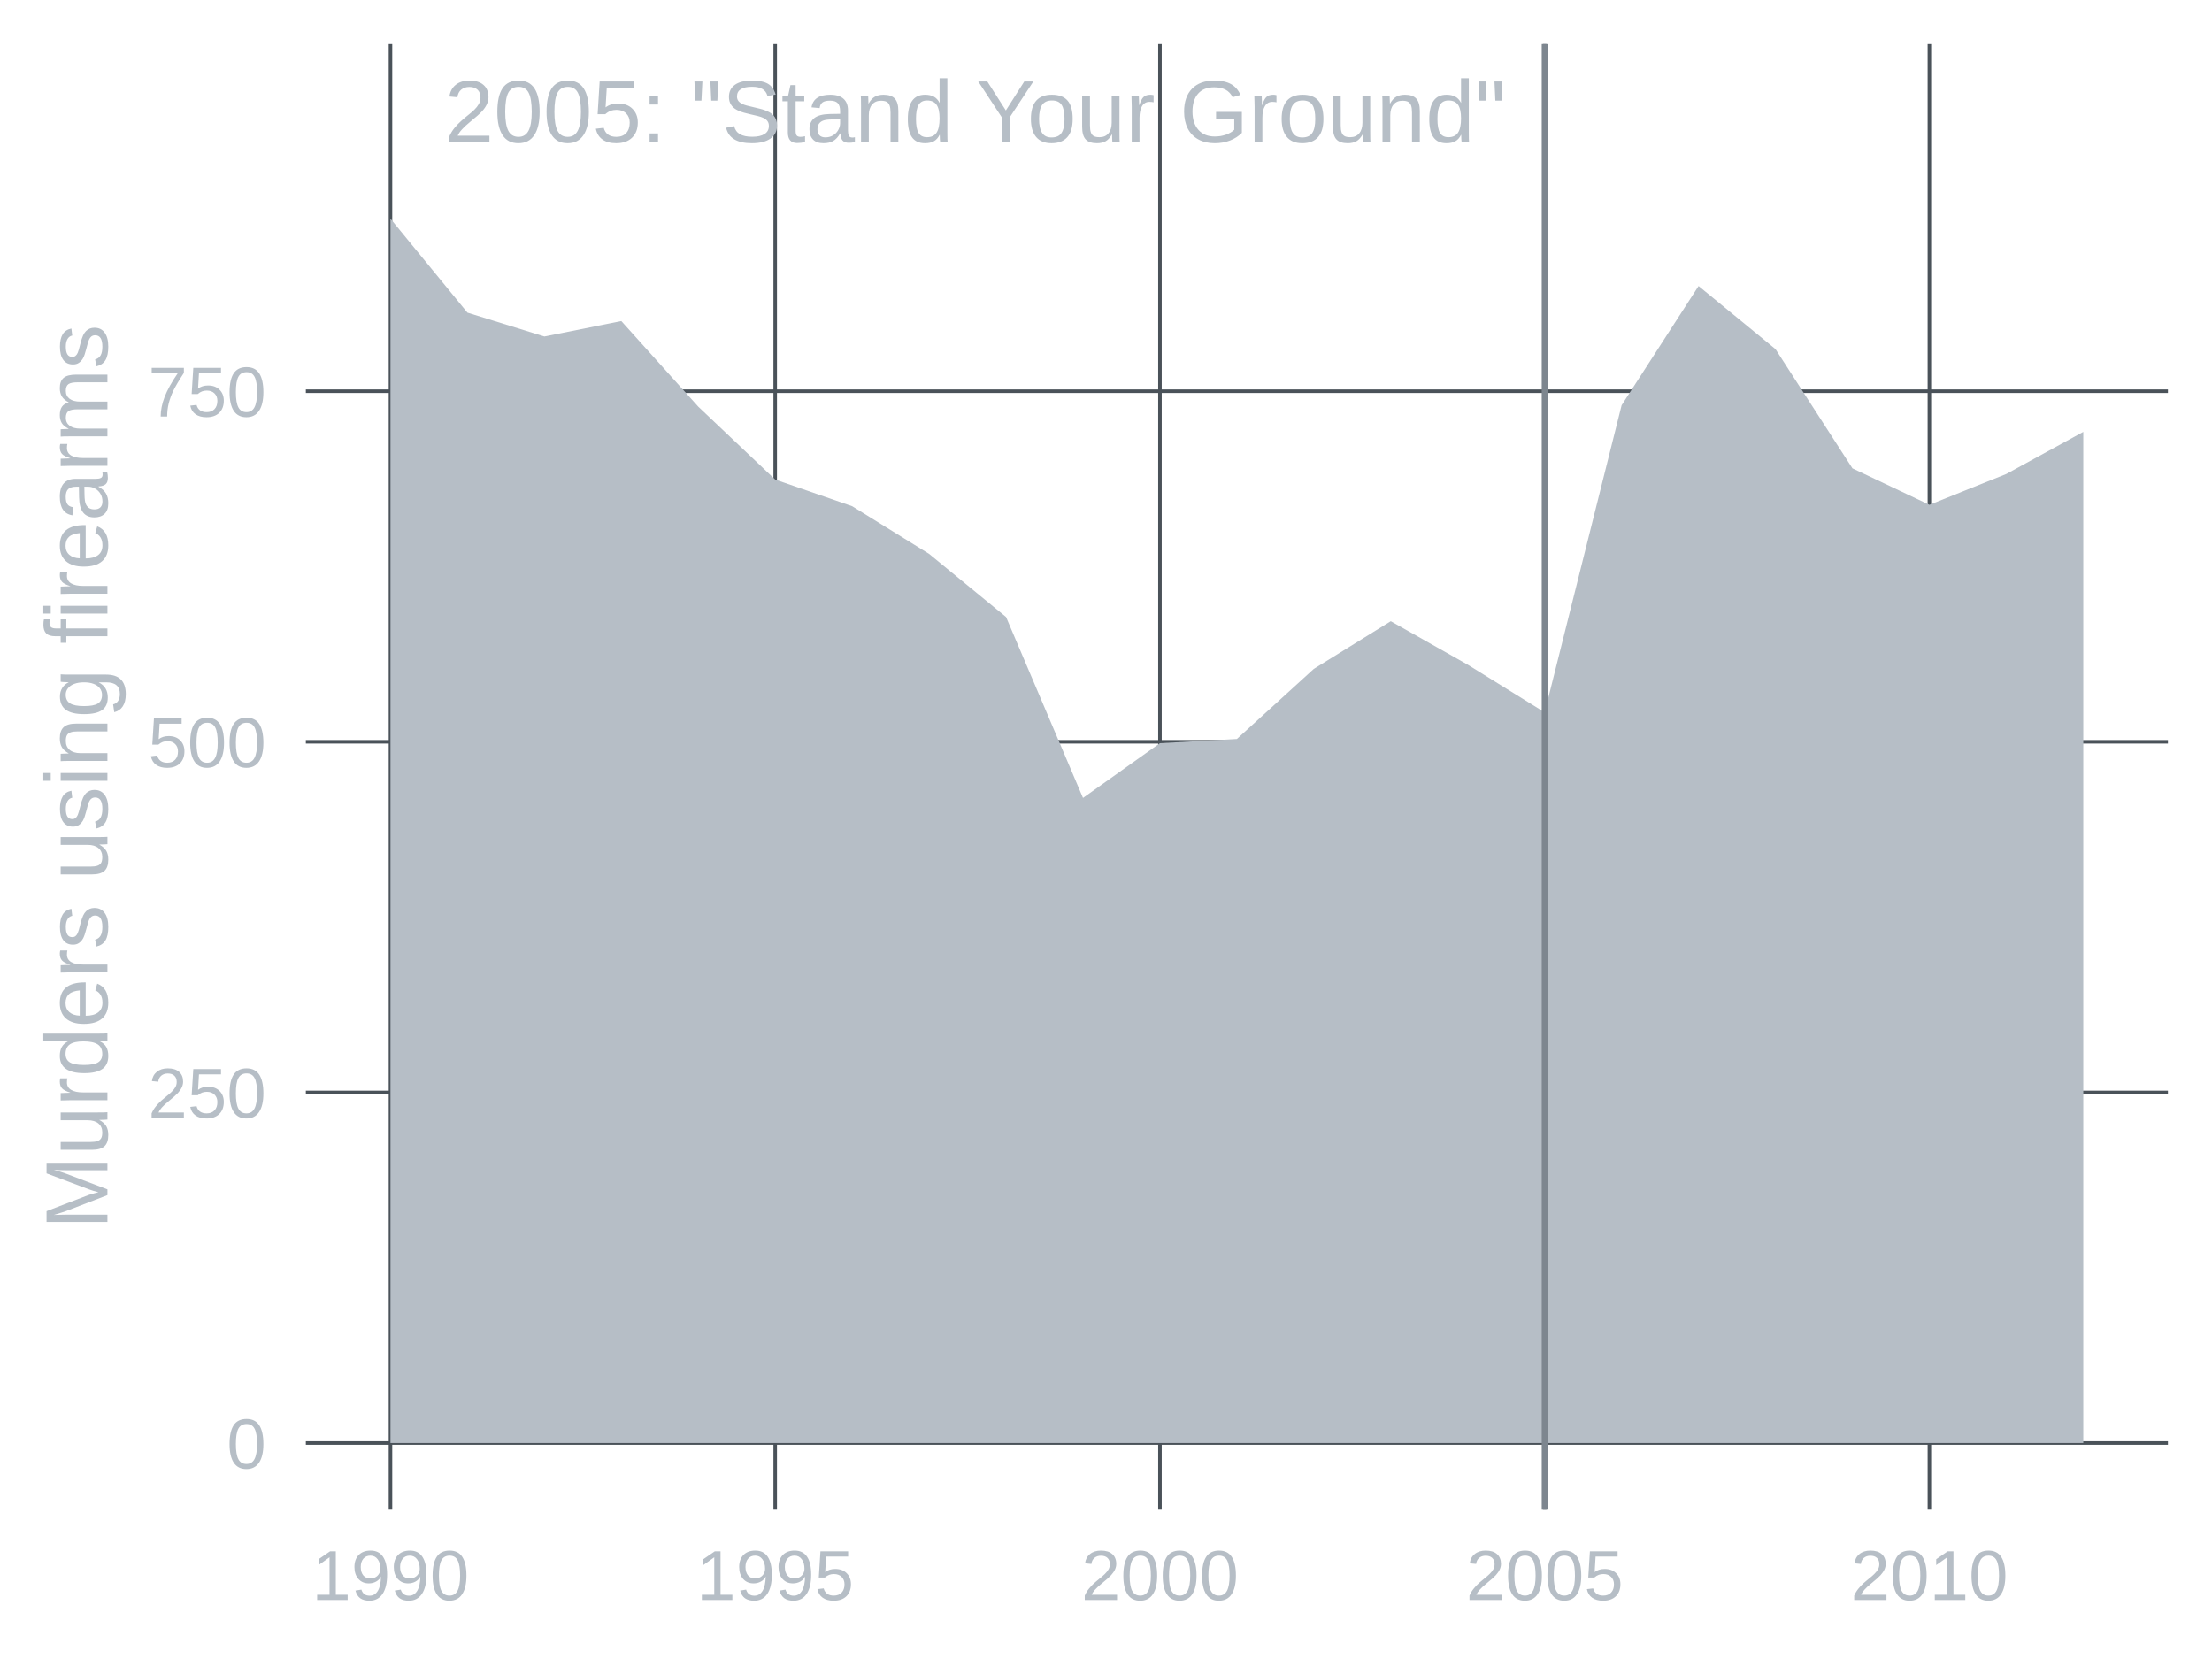
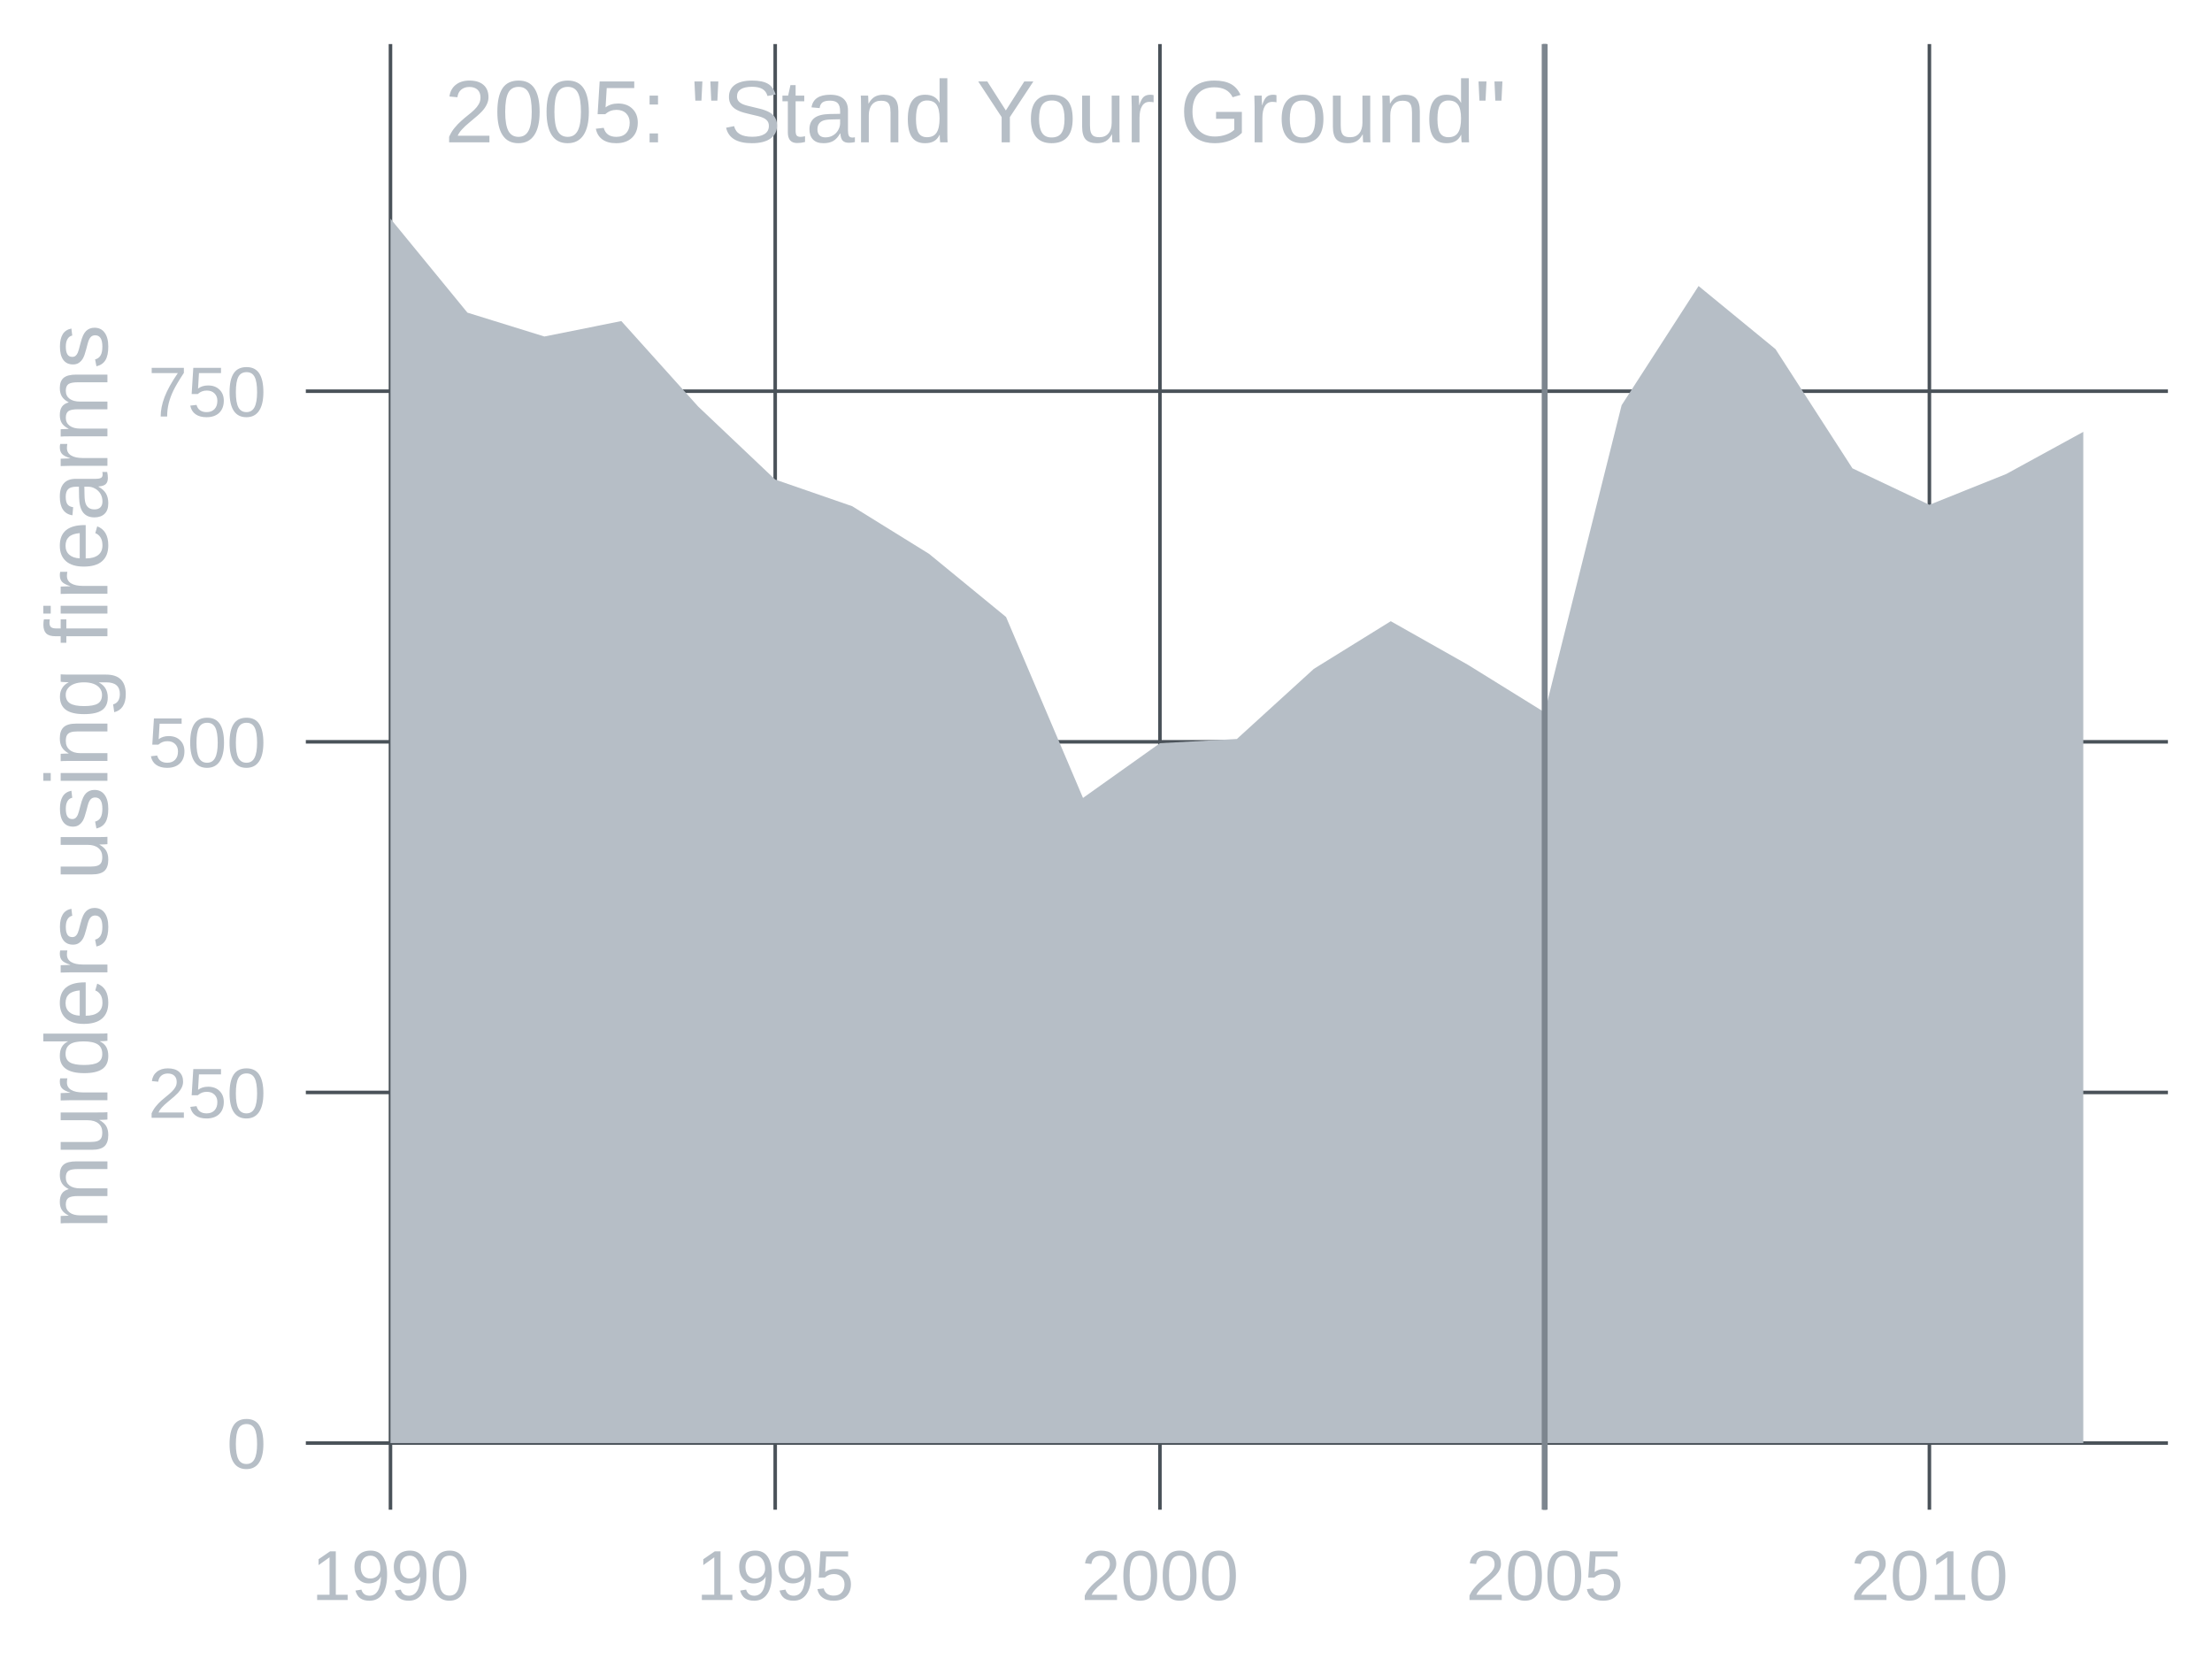
<svg xmlns="http://www.w3.org/2000/svg" width="800.00pt" height="600.00pt" viewBox="0 0 800.00 600.00">
  <g class="svglite">
    <defs>
      <style type="text/css">
    .svglite line, .svglite polyline, .svglite polygon, .svglite path, .svglite rect, .svglite circle {
      fill: none;
      stroke: #000000;
      stroke-linecap: round;
      stroke-linejoin: round;
      stroke-miterlimit: 10.00;
    }
    .svglite text {
      white-space: pre;
    }
    .svglite g.glyphgroup path {
      fill: inherit;
      stroke: none;
    }
  </style>
    </defs>
    <rect width="100%" height="100%" style="stroke: none; fill: none;" />
    <defs>
      <clipPath id="cpMC4wMHw4MDAuMDB8MC4wMHw2MDAuMDA=">
        <rect x="0.00" y="0.00" width="800.00" height="600.00" />
      </clipPath>
    </defs>
    <g clip-path="url(#cpMC4wMHw4MDAuMDB8MC4wMHw2MDAuMDA=)">
      <rect x="0.00" y="0.00" width="800.00" height="600.00" style="stroke-width: 3.10; stroke: none;" />
    </g>
    <defs>
      <clipPath id="cpMTEwLjYxfDc4NC4wNnwxNS45NHw1NDYuMDA=">
        <rect x="110.61" y="15.94" width="673.45" height="530.06" />
      </clipPath>
    </defs>
    <g clip-path="url(#cpMTEwLjYxfDc4NC4wNnwxNS45NHw1NDYuMDA=)">
      <rect x="110.61" y="15.94" width="673.45" height="530.06" style="stroke-width: 3.10; stroke: none;" />
      <polyline points="110.61,521.90 784.06,521.90 " style="stroke-width: 1.28; stroke: #4A5259; stroke-linecap: butt;" />
      <polyline points="110.61,395.10 784.06,395.10 " style="stroke-width: 1.28; stroke: #4A5259; stroke-linecap: butt;" />
      <polyline points="110.61,268.29 784.06,268.29 " style="stroke-width: 1.28; stroke: #4A5259; stroke-linecap: butt;" />
      <polyline points="110.61,141.48 784.06,141.48 " style="stroke-width: 1.28; stroke: #4A5259; stroke-linecap: butt;" />
      <polyline points="141.22,546.00 141.22,15.94 " style="stroke-width: 1.28; stroke: #4A5259; stroke-linecap: butt;" />
      <polyline points="280.36,546.00 280.36,15.94 " style="stroke-width: 1.28; stroke: #4A5259; stroke-linecap: butt;" />
      <polyline points="419.51,546.00 419.51,15.94 " style="stroke-width: 1.28; stroke: #4A5259; stroke-linecap: butt;" />
      <polyline points="558.65,546.00 558.65,15.94 " style="stroke-width: 1.28; stroke: #4A5259; stroke-linecap: butt;" />
      <polyline points="697.79,546.00 697.79,15.94 " style="stroke-width: 1.28; stroke: #4A5259; stroke-linecap: butt;" />
      <polygon points="141.22,79.09 169.05,113.07 196.88,121.70 224.71,116.12 252.53,147.06 280.36,173.44 308.19,183.07 336.02,200.32 363.85,223.14 391.68,288.58 419.51,268.79 447.33,267.27 475.16,241.91 502.99,224.67 530.82,240.39 558.65,257.64 586.48,146.55 614.31,103.44 642.13,126.26 669.96,169.38 697.79,182.57 725.62,171.41 753.45,156.19 753.45,521.90 725.62,521.90 697.79,521.90 669.96,521.90 642.13,521.90 614.31,521.90 586.48,521.90 558.65,521.90 530.82,521.90 502.99,521.90 475.16,521.90 447.33,521.90 419.51,521.90 391.68,521.90 363.85,521.90 336.02,521.90 308.19,521.90 280.36,521.90 252.53,521.90 224.71,521.90 196.88,521.90 169.05,521.90 141.22,521.90 " style="stroke-width: 0.00; stroke: none; stroke-linecap: butt; fill: #B6BEC6;" />
      <polyline points="141.22,79.09 169.05,113.07 196.88,121.70 224.71,116.12 252.53,147.06 280.36,173.44 308.19,183.07 336.02,200.32 363.85,223.14 391.68,288.58 419.51,268.79 447.33,267.27 475.16,241.91 502.99,224.67 530.82,240.39 558.65,257.64 586.48,146.55 614.31,103.44 642.13,126.26 669.96,169.38 697.79,182.57 725.62,171.41 753.45,156.19 " style="stroke-width: 3.10; stroke: none; stroke-linecap: butt;" />
      <line x1="558.65" y1="546.00" x2="558.65" y2="15.94" style="stroke-width: 2.13; stroke: #7D868F; stroke-linecap: butt;" />
      <text x="544.73" y="51.48" text-anchor="end" style="font-size: 32.00px;fill: #B6BEC6; font-family: &quot;Arial&quot;;" textLength="383.66px" lengthAdjust="spacingAndGlyphs">2005: "Stand Your Ground"</text>
    </g>
    <g clip-path="url(#cpMC4wMHw4MDAuMDB8MC4wMHw2MDAuMDA=)">
      <text x="96.26" y="531.07" text-anchor="end" style="font-size: 25.60px;fill: #B6BEC6; font-family: &quot;Arial&quot;;" textLength="14.23px" lengthAdjust="spacingAndGlyphs">0</text>
      <text x="96.26" y="404.26" text-anchor="end" style="font-size: 25.60px;fill: #B6BEC6; font-family: &quot;Arial&quot;;" textLength="42.70px" lengthAdjust="spacingAndGlyphs">250</text>
      <text x="96.26" y="277.45" text-anchor="end" style="font-size: 25.60px;fill: #B6BEC6; font-family: &quot;Arial&quot;;" textLength="42.70px" lengthAdjust="spacingAndGlyphs">500</text>
      <text x="96.26" y="150.64" text-anchor="end" style="font-size: 25.60px;fill: #B6BEC6; font-family: &quot;Arial&quot;;" textLength="42.70px" lengthAdjust="spacingAndGlyphs">750</text>
      <text x="141.22" y="578.67" text-anchor="middle" style="font-size: 25.60px;fill: #B6BEC6; font-family: &quot;Arial&quot;;" textLength="56.94px" lengthAdjust="spacingAndGlyphs">1990</text>
      <text x="280.36" y="578.67" text-anchor="middle" style="font-size: 25.60px;fill: #B6BEC6; font-family: &quot;Arial&quot;;" textLength="56.94px" lengthAdjust="spacingAndGlyphs">1995</text>
      <text x="419.51" y="578.67" text-anchor="middle" style="font-size: 25.60px;fill: #B6BEC6; font-family: &quot;Arial&quot;;" textLength="56.94px" lengthAdjust="spacingAndGlyphs">2000</text>
      <text x="558.65" y="578.67" text-anchor="middle" style="font-size: 25.60px;fill: #B6BEC6; font-family: &quot;Arial&quot;;" textLength="56.94px" lengthAdjust="spacingAndGlyphs">2005</text>
      <text x="697.79" y="578.67" text-anchor="middle" style="font-size: 25.60px;fill: #B6BEC6; font-family: &quot;Arial&quot;;" textLength="56.94px" lengthAdjust="spacingAndGlyphs">2010</text>
-       <text transform="translate(38.85,280.97) rotate(-90)" text-anchor="middle" style="font-size: 32.00px;fill: #B6BEC6; font-family: &quot;Arial&quot;;" textLength="327.20px" lengthAdjust="spacingAndGlyphs">Murders using firearms</text>
+       <text transform="translate(38.85,280.97) rotate(-90)" text-anchor="middle" style="font-size: 32.00px;fill: #B6BEC6; font-family: &quot;Arial&quot;;" textLength="327.20px" lengthAdjust="spacingAndGlyphs">murders using firearms</text>
    </g>
  </g>
</svg>
